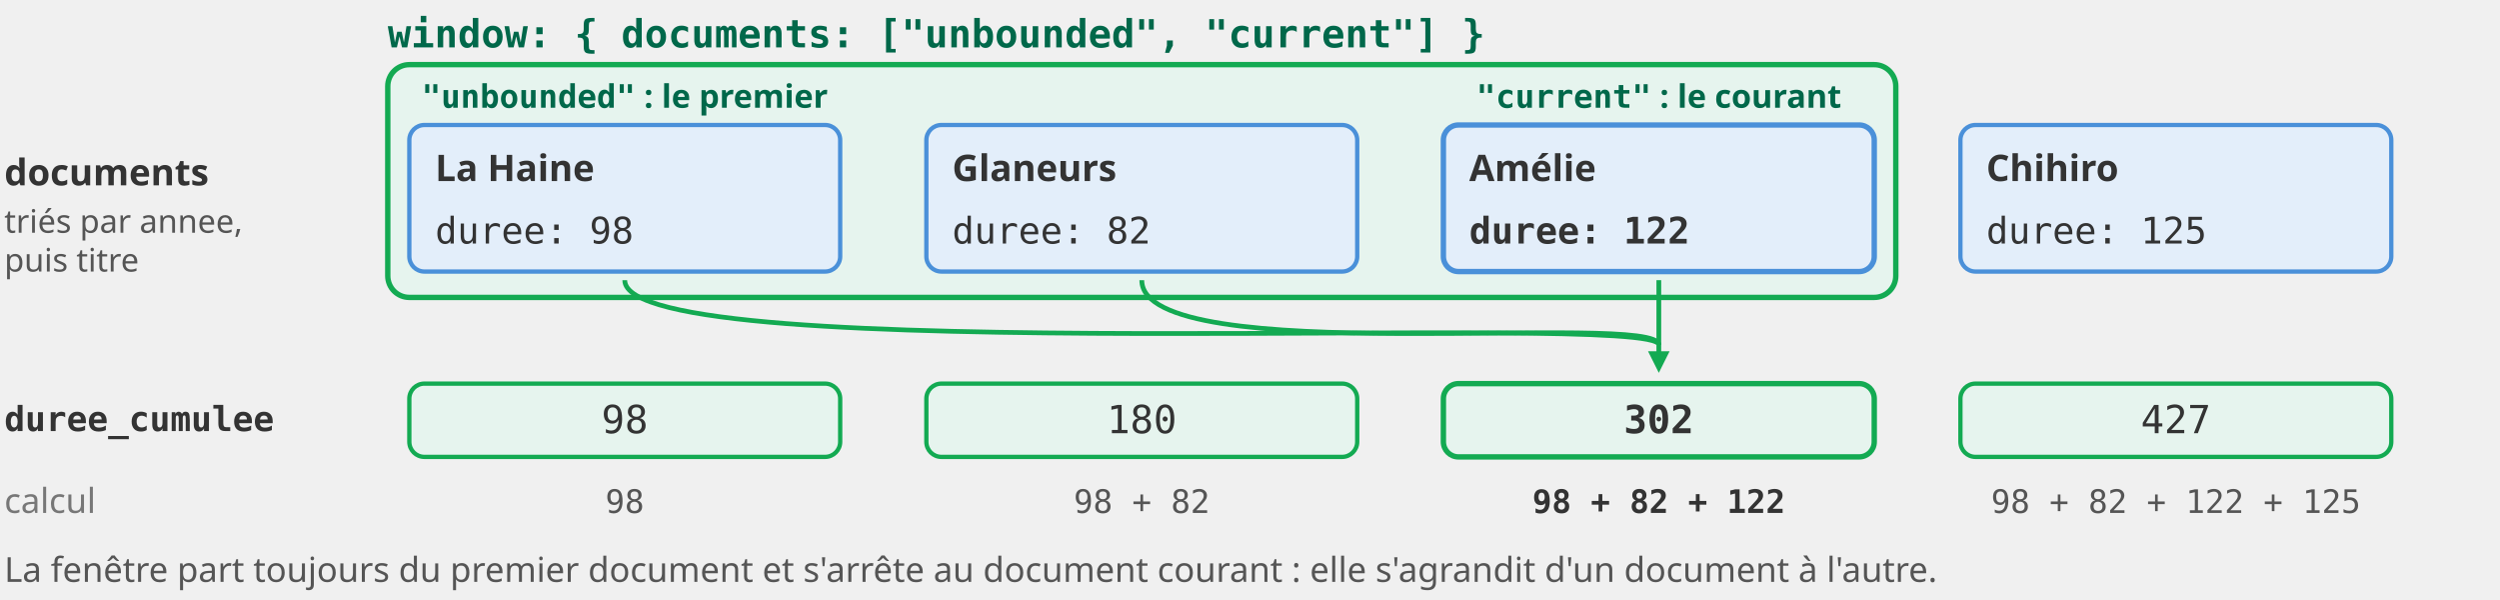
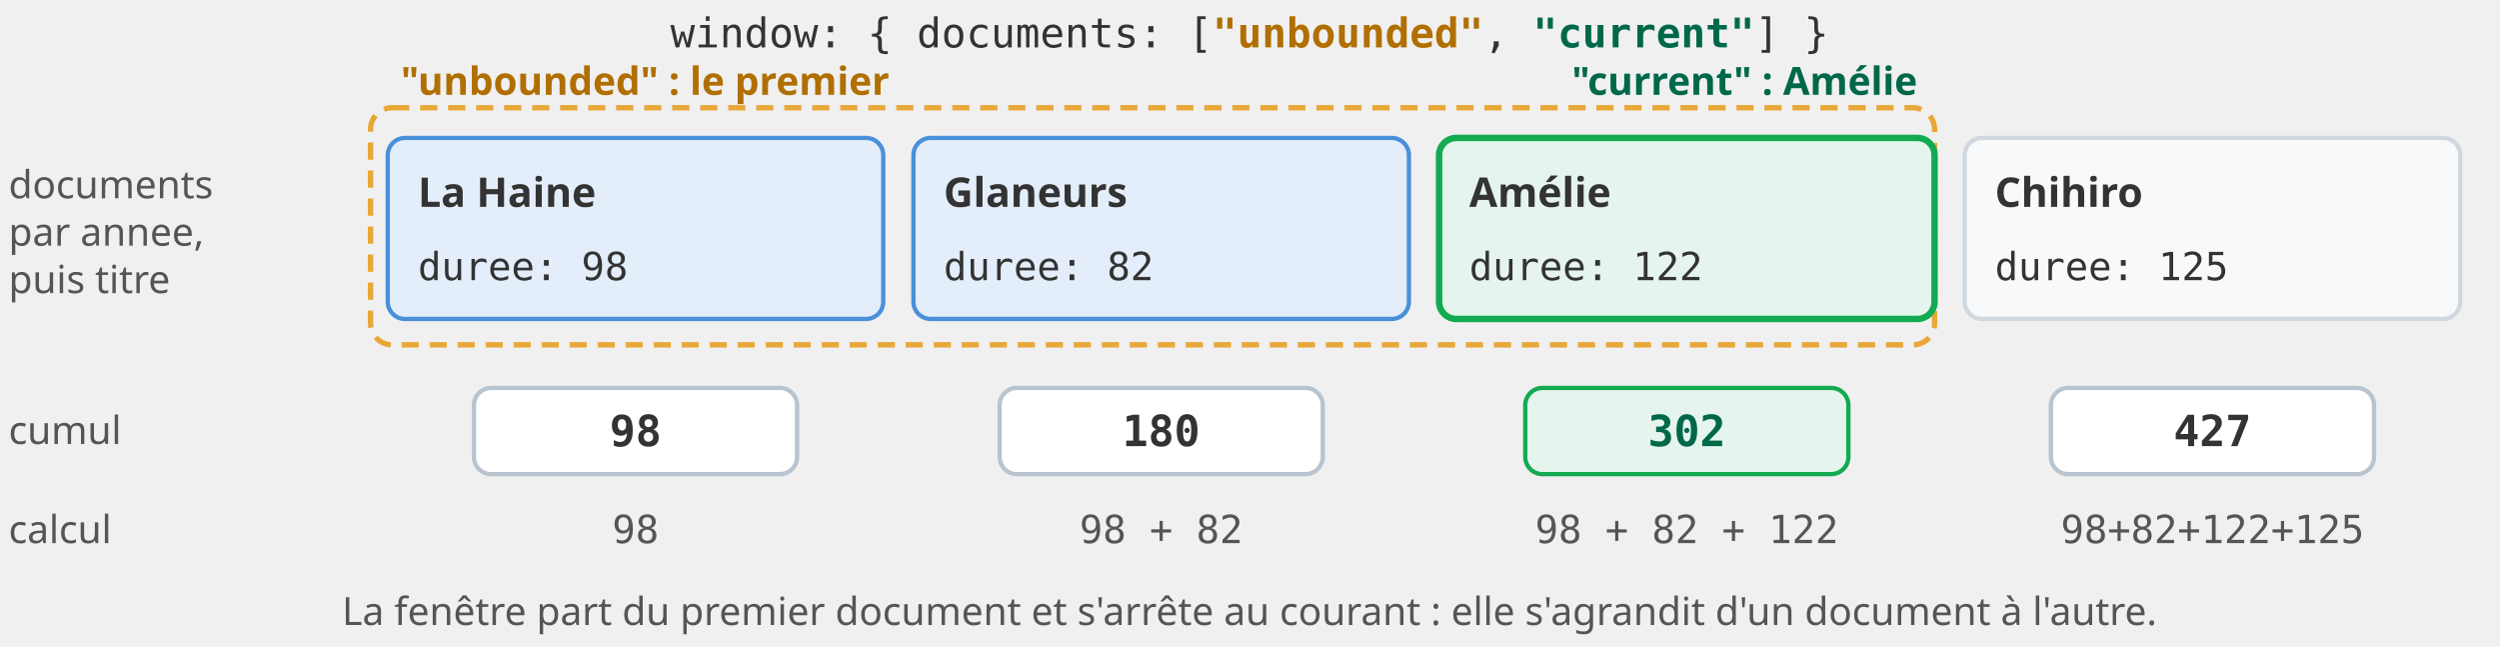
- <svg xmlns="http://www.w3.org/2000/svg" viewBox="0 0 1160 278" font-family="sans-serif" role="img" aria-labelledby="t">
-   <defs>
-     <marker id="fv" viewBox="0 0 10 10" refX="5" refY="5" markerWidth="10" markerHeight="10" markerUnits="userSpaceOnUse" orient="auto-start-reverse">
-       <path d="M0,0 L10,5 L0,10 z" fill="#13aa52" />
-     </marker>
-   </defs>
-   <text x="2" y="86" font-size="17" font-weight="bold" fill="#333">documents</text>
-   <text x="2" y="108" font-size="15" fill="#555">triés par annee,</text>
-   <text x="2" y="126" font-size="15" fill="#555">puis titre</text>
-   <text x="2" y="200" font-family="monospace" font-size="16" font-weight="bold" fill="#333">duree_cumulee</text>
-   <text x="2" y="238" font-size="16" fill="#777">calcul</text>
-   <text x="180" y="22" font-family="monospace" font-size="18" font-weight="bold" fill="#00684a">window: { documents: ["unbounded", "current"] }</text>
-   <rect x="180" y="30" width="700" height="108" rx="10" fill="#e6f4ee" stroke="#13aa52" stroke-width="2.5" />
-   <g font-size="15" font-weight="bold" fill="#00684a" text-anchor="middle">
-     <text x="290" y="50">
-       <tspan font-family="monospace">"unbounded"</tspan> : le premier</text>
-     <text x="770" y="50">
-       <tspan font-family="monospace">"current"</tspan> : le courant</text>
+ <svg xmlns="http://www.w3.org/2000/svg" viewBox="0 0 1160 300" font-family="sans-serif" role="img" aria-labelledby="t">
+   <text x="580" y="22" font-family="monospace" font-size="19" fill="#333" text-anchor="middle">window: { documents: [<tspan font-weight="bold" fill="#b06f00">"unbounded"</tspan>, <tspan font-weight="bold" fill="#00684a">"current"</tspan>] }</text>
+   <g font-size="18" fill="#555">
+     <text x="4" y="92">documents</text>
+     <text x="4" y="114">par annee,</text>
+     <text x="4" y="136">puis titre</text>
+     <text x="4" y="206">cumul</text>
+     <text x="4" y="252">calcul</text>
  </g>
-   <path d="M290,130 C290,172 770,144 770,160" fill="none" stroke="#13aa52" stroke-width="2.2" />
-   <path d="M530,130 C530,172 770,144 770,160" fill="none" stroke="#13aa52" stroke-width="2.2" />
-   <path d="M770,130 L770,168" fill="none" stroke="#13aa52" stroke-width="2.2" marker-end="url(#fv)" />
-   <rect x="190" y="58" width="200" height="68" rx="7" fill="#e3eefa" stroke="#4a90d9" stroke-width="2" />
-   <text x="202" y="84" font-size="17" font-weight="bold" fill="#333">La Haine</text>
-   <text x="202" y="113" font-family="monospace" font-size="17" fill="#333">duree: 98</text>
-   <rect x="430" y="58" width="200" height="68" rx="7" fill="#e3eefa" stroke="#4a90d9" stroke-width="2" />
-   <text x="442" y="84" font-size="17" font-weight="bold" fill="#333">Glaneurs</text>
-   <text x="442" y="113" font-family="monospace" font-size="17" fill="#333">duree: 82</text>
-   <rect x="670" y="58" width="200" height="68" rx="7" fill="#e3eefa" stroke="#4a90d9" stroke-width="2.5" />
-   <text x="682" y="84" font-size="17" font-weight="bold" fill="#333">Amélie</text>
-   <text x="682" y="113" font-family="monospace" font-size="17" font-weight="bold" fill="#333">duree: 122</text>
-   <rect x="910" y="58" width="200" height="68" rx="7" fill="#e3eefa" stroke="#4a90d9" stroke-width="2" />
-   <text x="922" y="84" font-size="17" font-weight="bold" fill="#333">Chihiro</text>
-   <text x="922" y="113" font-family="monospace" font-size="17" fill="#333">duree: 125</text>
-   <rect x="190" y="178" width="200" height="34" rx="7" fill="#e6f4ee" stroke="#13aa52" stroke-width="2" />
-   <text x="290" y="201" font-family="monospace" font-size="18" fill="#333" text-anchor="middle">98</text>
-   <text x="290" y="238" font-family="monospace" font-size="15" fill="#555" text-anchor="middle">98</text>
-   <rect x="430" y="178" width="200" height="34" rx="7" fill="#e6f4ee" stroke="#13aa52" stroke-width="2" />
-   <text x="530" y="201" font-family="monospace" font-size="18" fill="#333" text-anchor="middle">180</text>
-   <text x="530" y="238" font-family="monospace" font-size="15" fill="#555" text-anchor="middle">98 + 82</text>
-   <rect x="670" y="178" width="200" height="34" rx="7" fill="#e6f4ee" stroke="#13aa52" stroke-width="2.5" />
-   <text x="770" y="201" font-family="monospace" font-size="18" font-weight="bold" fill="#333" text-anchor="middle">302</text>
-   <text x="770" y="238" font-family="monospace" font-size="15" font-weight="bold" fill="#333" text-anchor="middle">98 + 82 + 122</text>
-   <rect x="910" y="178" width="200" height="34" rx="7" fill="#e6f4ee" stroke="#13aa52" stroke-width="2" />
-   <text x="1010" y="201" font-family="monospace" font-size="18" fill="#333" text-anchor="middle">427</text>
-   <text x="1010" y="238" font-family="monospace" font-size="15" fill="#555" text-anchor="middle">98 + 82 + 122 + 125</text>
-   <text x="2" y="270" font-size="16" fill="#555">La fenêtre part toujours du premier document et s'arrête au document courant : elle s'agrandit d'un document à l'autre.</text>
+   <rect x="172" y="50" width="726" height="110" rx="10" fill="none" stroke="#e8a838" stroke-width="2.5" stroke-dasharray="8 5" />
+   <text x="186" y="44" font-size="18" font-weight="bold" fill="#b06f00">"unbounded" : le premier</text>
+   <text x="890" y="44" font-size="18" font-weight="bold" fill="#00684a" text-anchor="end">"current" : Amélie</text>
+   <rect x="180" y="64" width="230" height="84" rx="8" fill="#e3eefa" stroke="#4a90d9" stroke-width="2" />
+   <text x="194" y="96" font-size="19" font-weight="bold" fill="#333">La Haine</text>
+   <text x="194" y="130" font-family="monospace" font-size="18" fill="#333">duree: 98</text>
+   <rect x="220" y="180" width="150" height="40" rx="8" fill="#fff" stroke="#b8c4cf" stroke-width="2" />
+   <text x="295" y="207" font-family="monospace" font-size="20" font-weight="bold" fill="#333" text-anchor="middle">98</text>
+   <text x="295" y="252" font-family="monospace" font-size="18" fill="#555" text-anchor="middle">98</text>
+   <rect x="424" y="64" width="230" height="84" rx="8" fill="#e3eefa" stroke="#4a90d9" stroke-width="2" />
+   <text x="438" y="96" font-size="19" font-weight="bold" fill="#333">Glaneurs</text>
+   <text x="438" y="130" font-family="monospace" font-size="18" fill="#333">duree: 82</text>
+   <rect x="464" y="180" width="150" height="40" rx="8" fill="#fff" stroke="#b8c4cf" stroke-width="2" />
+   <text x="539" y="207" font-family="monospace" font-size="20" font-weight="bold" fill="#333" text-anchor="middle">180</text>
+   <text x="539" y="252" font-family="monospace" font-size="18" fill="#555" text-anchor="middle">98 + 82</text>
+   <rect x="668" y="64" width="230" height="84" rx="8" fill="#e6f4ee" stroke="#13aa52" stroke-width="3" />
+   <text x="682" y="96" font-size="19" font-weight="bold" fill="#333">Amélie</text>
+   <text x="682" y="130" font-family="monospace" font-size="18" fill="#333">duree: 122</text>
+   <rect x="708" y="180" width="150" height="40" rx="8" fill="#e6f4ee" stroke="#13aa52" stroke-width="2" />
+   <text x="783" y="207" font-family="monospace" font-size="20" font-weight="bold" fill="#00684a" text-anchor="middle">302</text>
+   <text x="783" y="252" font-family="monospace" font-size="18" fill="#555" text-anchor="middle">98 + 82 + 122</text>
+   <rect x="912" y="64" width="230" height="84" rx="8" fill="#f7f9fb" stroke="#d0d7de" stroke-width="2" />
+   <text x="926" y="96" font-size="19" font-weight="bold" fill="#333">Chihiro</text>
+   <text x="926" y="130" font-family="monospace" font-size="18" fill="#333">duree: 125</text>
+   <rect x="952" y="180" width="150" height="40" rx="8" fill="#fff" stroke="#b8c4cf" stroke-width="2" />
+   <text x="1027" y="207" font-family="monospace" font-size="20" font-weight="bold" fill="#333" text-anchor="middle">427</text>
+   <text x="1027" y="252" font-family="monospace" font-size="18" fill="#555" text-anchor="middle">98+82+122+125</text>
+   <text x="580" y="290" font-size="18" fill="#555" text-anchor="middle">La fenêtre part du premier document et s'arrête au courant : elle s'agrandit d'un document à l'autre.</text>
</svg>
